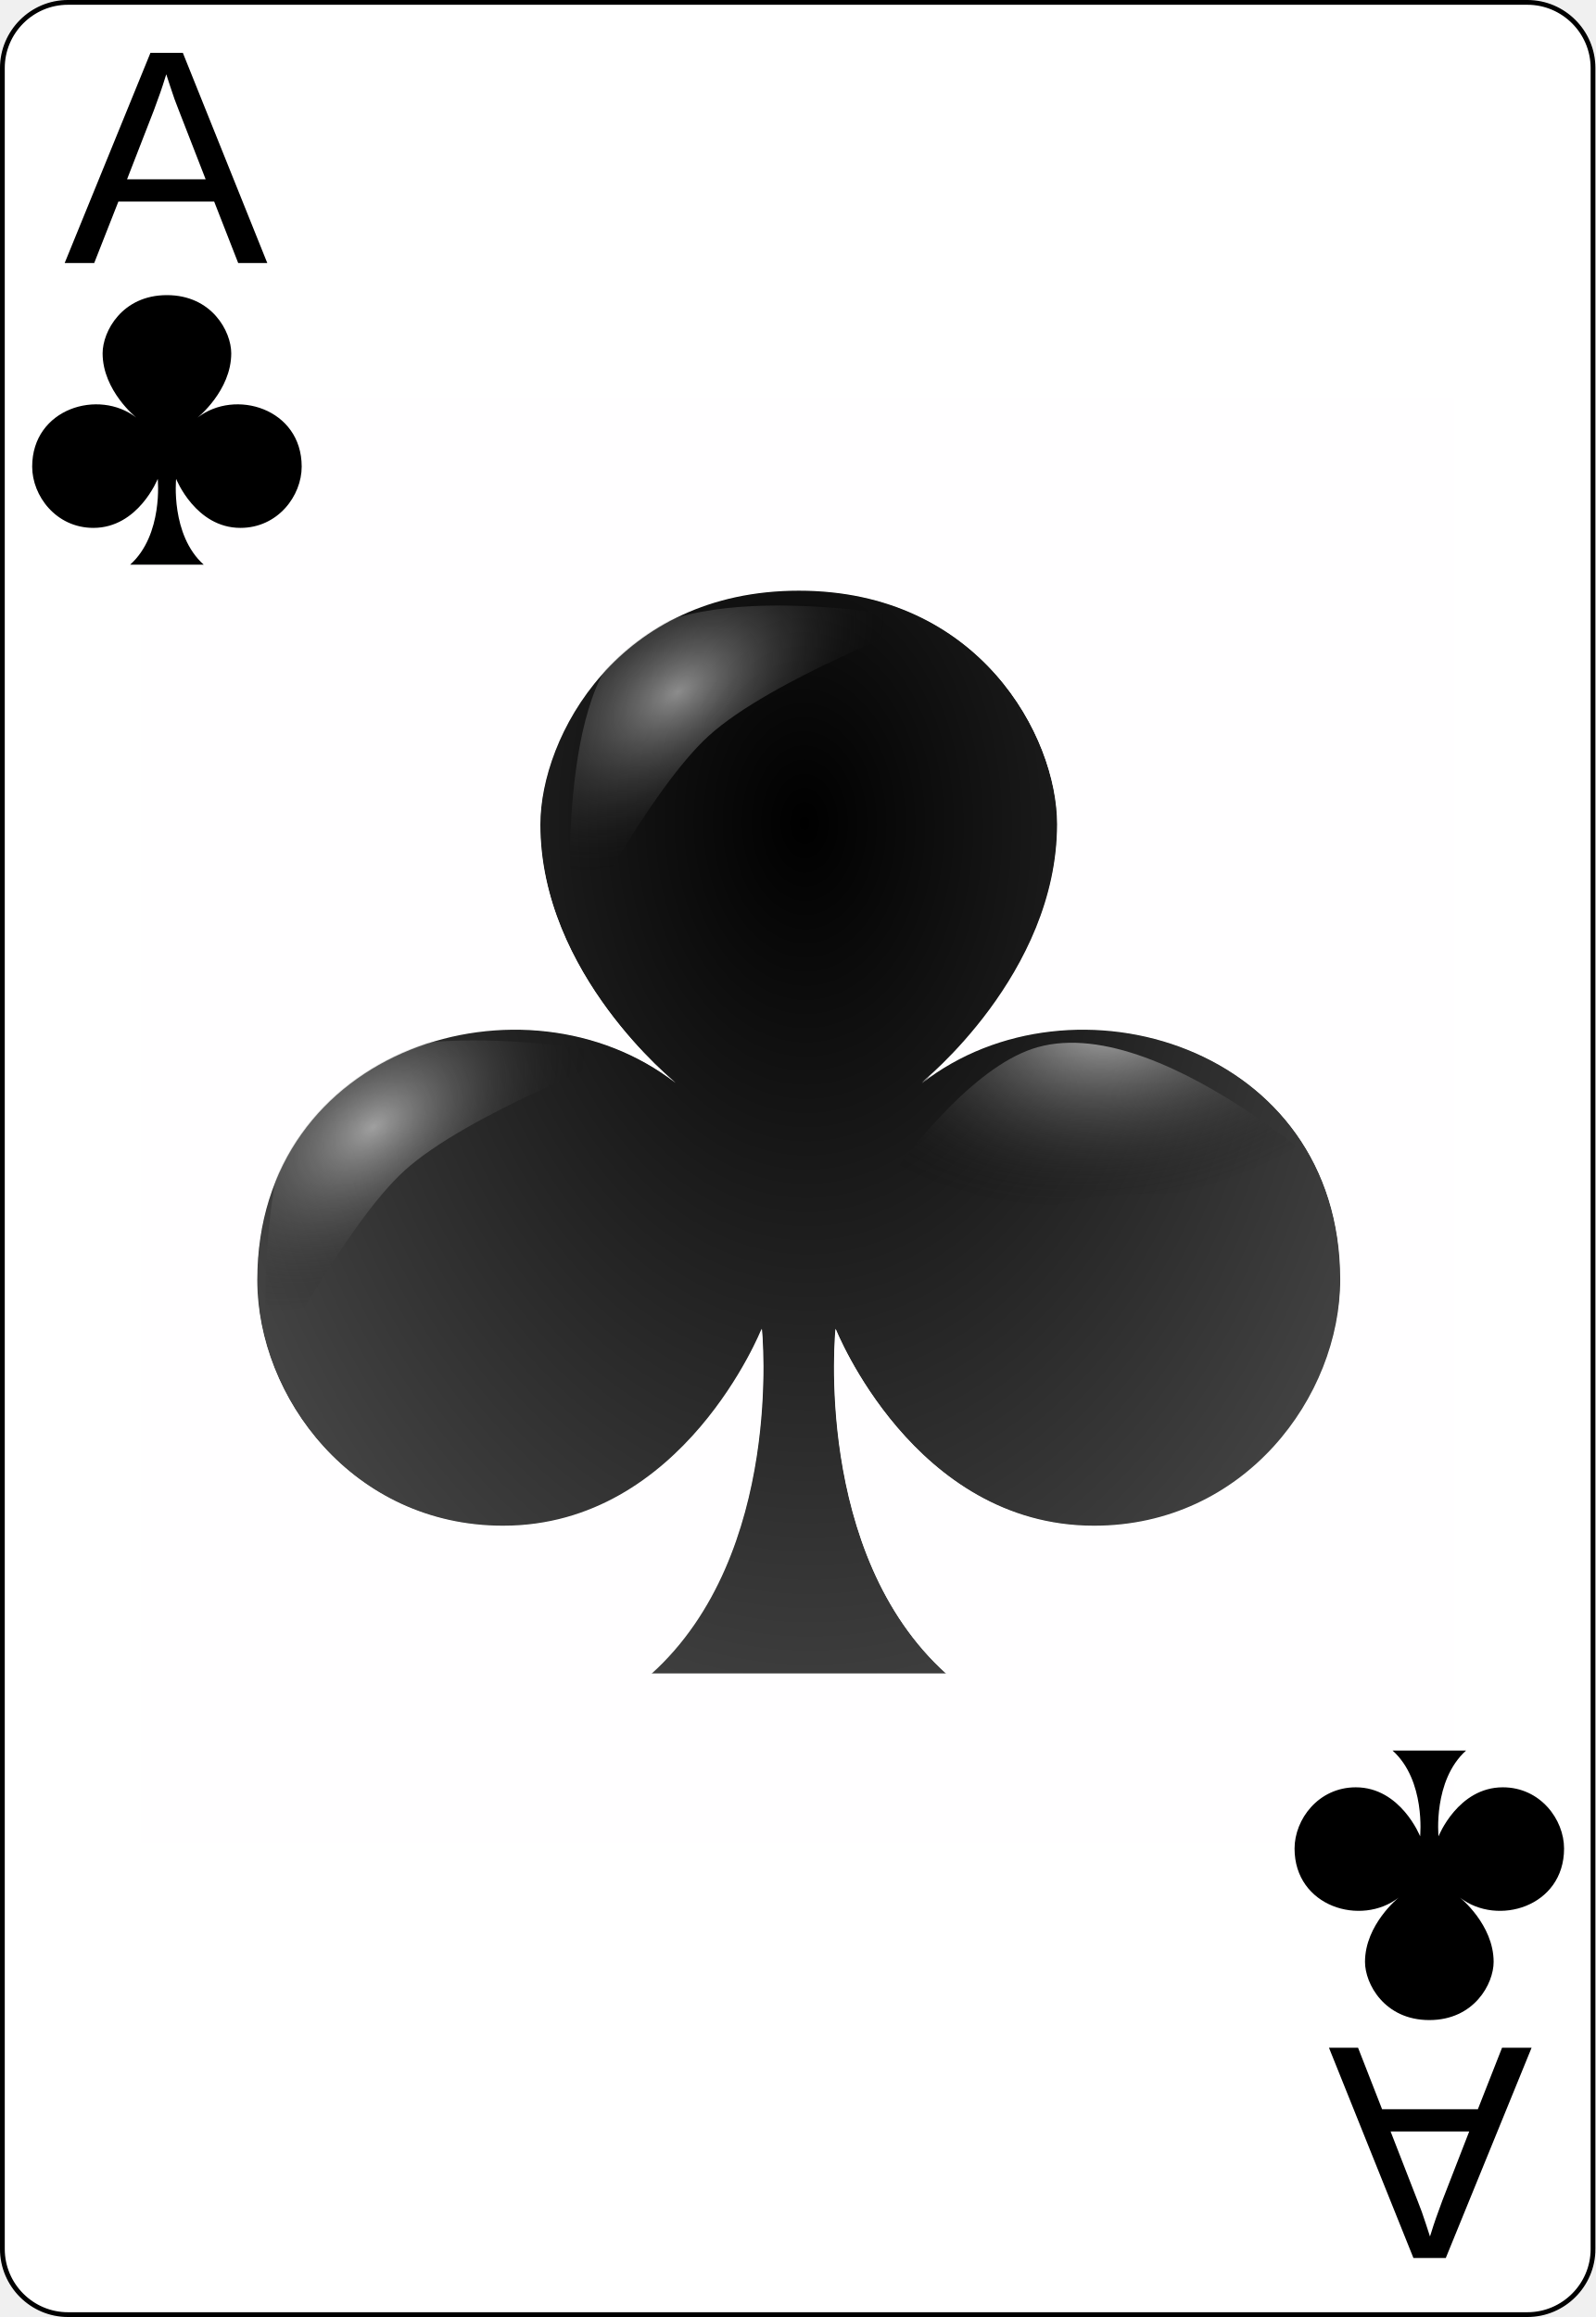
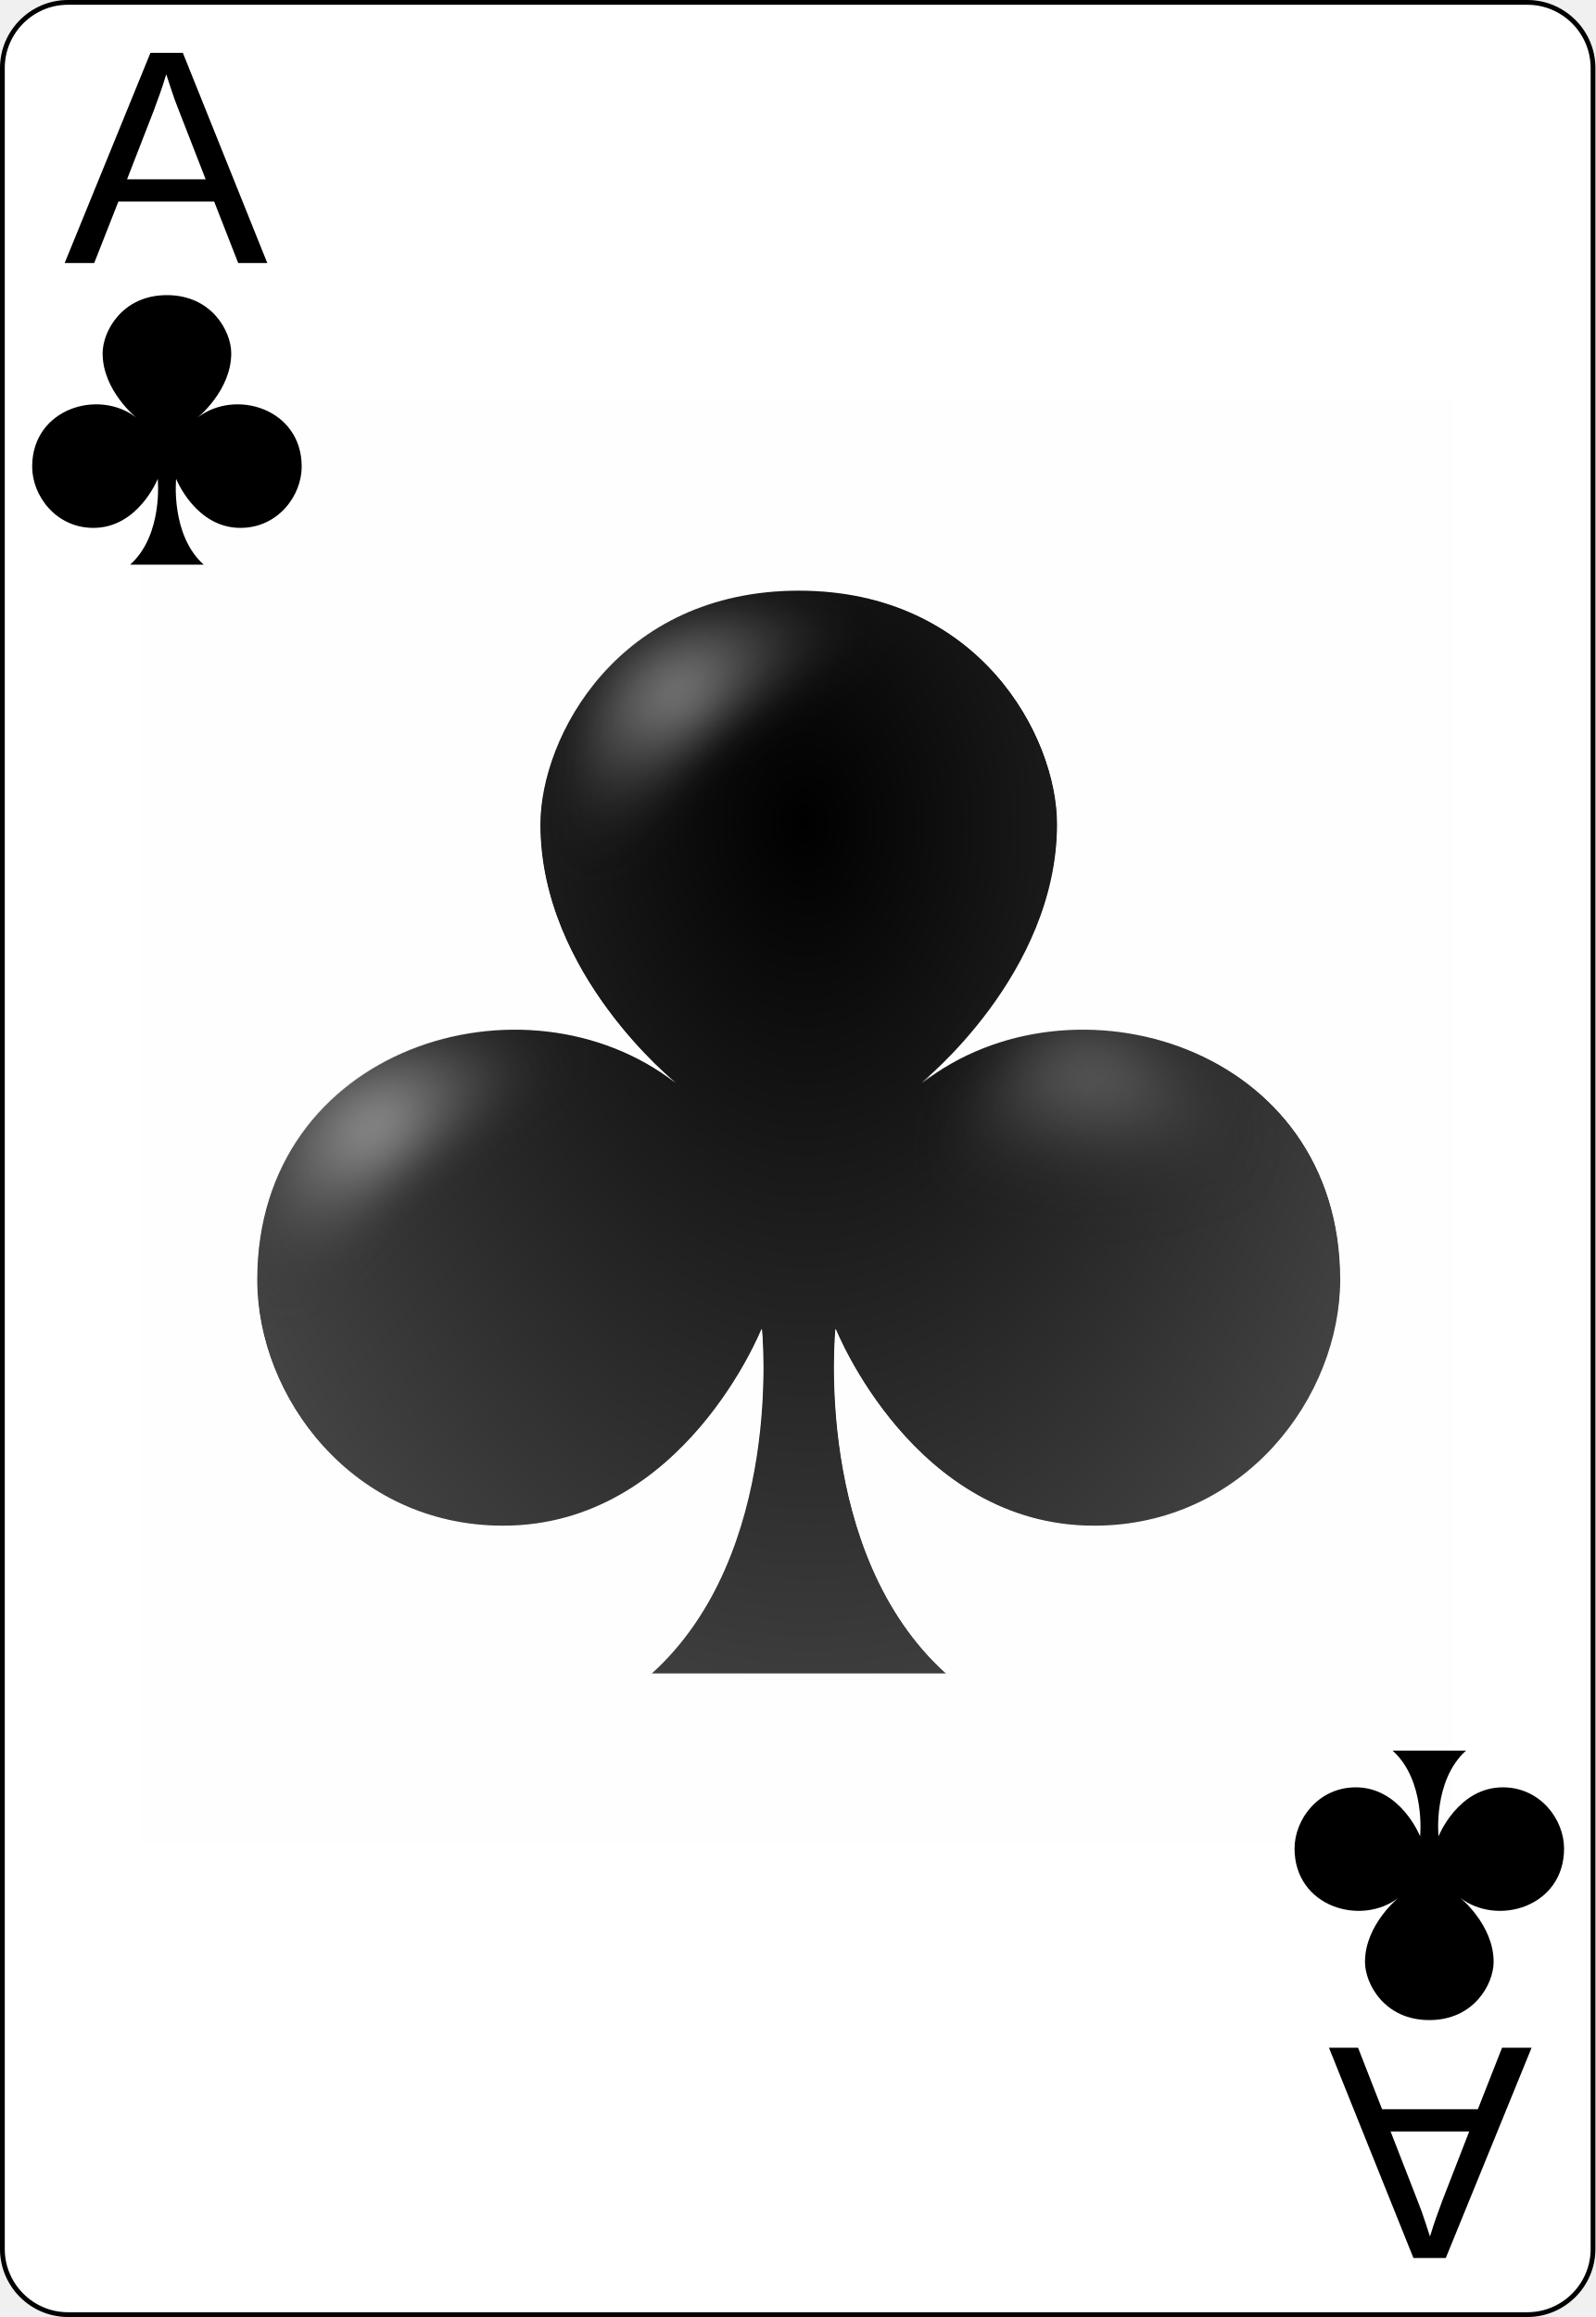
- <svg xmlns="http://www.w3.org/2000/svg" xmlns:xlink="http://www.w3.org/1999/xlink" viewBox="0 0 167.087 242.667" xml:space="preserve">
-   <defs>
-     <radialGradient xlink:href="#a" id="e" cx="48.231" cy="18.138" fx="48.231" fy="18.138" r="9.5" gradientUnits="userSpaceOnUse" gradientTransform="matrix(-1.56053 .01828 -.02684 -2.29095 123.984 58.81)" />
-     <radialGradient xlink:href="#b" id="f" cx="171.487" cy="511.223" fx="171.487" fy="511.223" r="81.903" gradientTransform="matrix(1.15299 -.67392 .39482 .67549 -233.633 270.4)" gradientUnits="userSpaceOnUse" />
-     <radialGradient r="81.903" fy="511.223" fx="171.487" cy="511.223" cx="171.487" gradientTransform="matrix(1.15299 -.67392 .39482 .67549 -233.633 270.4)" gradientUnits="userSpaceOnUse" id="g" xlink:href="#c" />
-     <radialGradient r="81.903" fy="461.841" fx="181.694" cy="461.841" cx="181.694" gradientTransform="matrix(1.15299 -.67392 .39482 .67549 -233.633 270.4)" gradientUnits="userSpaceOnUse" id="h" xlink:href="#d" />
-     <linearGradient id="a">
-       <stop style="stop-color:#000;stop-opacity:1" offset="0" />
-       <stop style="stop-color:#000;stop-opacity:.656" offset="1" />
+ <svg xmlns="http://www.w3.org/2000/svg" xmlns:xlink="http://www.w3.org/1999/xlink" width="100%" height="100%" viewBox="0 0 167.087 242.667" xml:space="preserve" id="svg2" version="1.1">
+   <defs id="defs41">
+     <linearGradient id="linearGradient2984">
+       <stop style="stop-color:#000000;stop-opacity:1;" offset="0" id="stop2986" />
+       <stop style="stop-color:#000000;stop-opacity:0.656;" offset="1" id="stop2988" />
    </linearGradient>
-     <linearGradient id="b">
-       <stop style="stop-color:#fff;stop-opacity:.534" offset="0" />
-       <stop style="stop-color:#000;stop-opacity:0" offset="1" />
+     <linearGradient id="linearGradient3784">
+       <stop style="stop-color:#ffffff;stop-opacity:0.534;" offset="0" id="stop3786" />
+       <stop style="stop-color:#000000;stop-opacity:0;" offset="1" id="stop3788" />
    </linearGradient>
-     <linearGradient id="c">
-       <stop style="stop-color:#fff;stop-opacity:.519" offset="0" />
-       <stop style="stop-color:#000;stop-opacity:0" offset="1" />
+     <filter color-interpolation-filters="sRGB" id="filter3834" x="-0.139" width="1.279" y="-0.162" height="1.325">
+       <feGaussianBlur stdDeviation="9.511" id="feGaussianBlur3836" />
+     </filter>
+     <linearGradient id="linearGradient3784-4">
+       <stop style="stop-color:#ffffff;stop-opacity:0.519;" offset="0" id="stop3786-8" />
+       <stop style="stop-color:#000000;stop-opacity:0;" offset="1" id="stop3788-6" />
    </linearGradient>
-     <linearGradient id="d">
-       <stop style="stop-color:#fff;stop-opacity:.702" offset="0" />
-       <stop style="stop-color:#000;stop-opacity:0" offset="1" />
+     <filter color-interpolation-filters="sRGB" id="filter3834-6" x="-0.139" width="1.279" y="-0.162" height="1.325">
+       <feGaussianBlur stdDeviation="9.511" id="feGaussianBlur3836-6" />
+     </filter>
+     <linearGradient id="linearGradient3784-3">
+       <stop style="stop-color:#ffffff;stop-opacity:0.702;" offset="0" id="stop3786-86" />
+       <stop style="stop-color:#000000;stop-opacity:0;" offset="1" id="stop3788-2" />
    </linearGradient>
+     <radialGradient xlink:href="#linearGradient2984" id="radialGradient3760" cx="48.231" cy="18.138" fx="48.231" fy="18.138" r="9.5" gradientUnits="userSpaceOnUse" gradientTransform="matrix(-1.560526,0.01828294,-0.02684055,-2.290953,123.9838,58.80911)" />
+     <radialGradient xlink:href="#linearGradient3784" id="radialGradient3792" cx="171.487" cy="511.223" fx="171.487" fy="511.223" r="81.903" gradientTransform="matrix(1.152989,-0.6739155,0.3948202,0.6754904,-233.6326,270.4008)" gradientUnits="userSpaceOnUse" />
+     <radialGradient r="81.903" fy="511.223" fx="171.487" cy="511.223" cx="171.487" gradientTransform="matrix(1.152989,-0.6739155,0.3948202,0.6754904,-233.6326,270.4008)" gradientUnits="userSpaceOnUse" id="radialGradient3855" xlink:href="#linearGradient3784-4" />
+     <radialGradient r="81.903" fy="461.841" fx="181.694" cy="461.841" cx="181.694" gradientTransform="matrix(1.152989,-0.6739155,0.3948202,0.6754904,-233.6326,270.4008)" gradientUnits="userSpaceOnUse" id="radialGradient3916" xlink:href="#linearGradient3784-3" />
+     <filter color-interpolation-filters="sRGB" id="filter3834-7" x="-0.139" width="1.279" y="-0.162" height="1.325">
+       <feGaussianBlur stdDeviation="9.511" id="feGaussianBlur3836-0" />
+     </filter>
  </defs>
-   <g style="fill-rule:nonzero;clip-rule:nonzero;stroke:#000;stroke-miterlimit:4">
-     <path style="fill:#fff;stroke-width:.5" d="M166.837 235.548c0 3.777-3.087 6.869-6.871 6.869H7.11c-3.775 0-6.861-3.092-6.861-6.87V7.12C.25 3.343 3.336.25 7.11.25h152.856c3.784 0 6.87 3.093 6.87 6.87v228.428z" />
+   <g id="Layer_x0020_1" style="fill-rule:nonzero;clip-rule:nonzero;stroke:#000000;stroke-miterlimit:4;">
+     <path style="fill:#FFFFFF;stroke-width:0.5;" d="M166.837,235.548c0,3.777-3.087,6.869-6.871,6.869H7.111c-3.775,0-6.861-3.092-6.861-6.869V7.12C0.25,3.343,3.336,0.25,7.111,0.25h152.855    c3.784,0,6.871,3.093,6.871,6.87v228.428z" id="path5" />
+     <g style="stroke:none;" id="g7">
+       <g id="g9" />
+     </g>
+     <g id="g15" />
+     <g id="g19" />
+     <g style="stroke:none;" id="g23">
+       <g id="g25" />
+     </g>
+     <g style="stroke:none;" id="g31">
+       <g id="g33" />
+     </g>
  </g>
-   <text xml:space="preserve" style="font-style:normal;font-weight:400;line-height:0%;font-family:'Bitstream Vera Sans';letter-spacing:0;word-spacing:0;fill:#000;fill-opacity:1;stroke:none" x="6.711" y="27.548">
-     <tspan x="6.711" y="27.548" style="font-style:normal;font-variant:normal;font-weight:400;font-stretch:normal;font-size:32px;line-height:1.25;font-family:Arial;-inkscape-font-specification:Arial">A</tspan>
+   <text xml:space="preserve" style="font-style:normal;font-weight:normal;line-height:0%;font-family:'Bitstream Vera Sans';letter-spacing:0px;word-spacing:0px;fill:#000000;fill-opacity:1;stroke:none" x="6.711" y="27.548" id="text3788">
+     <tspan id="tspan3790" x="6.711" y="27.548" style="font-style:normal;font-variant:normal;font-weight:normal;font-stretch:normal;font-size:32px;line-height:1.25;font-family:Arial;-inkscape-font-specification:Arial">A</tspan>
  </text>
-   <path style="fill:url(#e);fill-opacity:1" d="M50.291 22.698s2.375-1.9 2.375-4.534c0-1.542-1.369-4.102-4.534-4.102s-4.534 2.561-4.534 4.102c0 2.634 2.375 4.534 2.375 4.534-2.638-2.055-7.34-.652-7.34 3.455 0 2.056 1.68 4.318 4.317 4.318 3.165 0 4.534-3.455 4.534-3.455s.402 3.938-1.943 6.046h5.182c-2.345-2.107-1.943-6.046-1.943-6.046s1.37 3.455 4.534 3.455c2.64 0 4.318-2.263 4.318-4.318 0-4.107-4.703-5.51-7.34-3.455z" transform="matrix(5.97203 0 0 5.97203 -203.777 -22.114)" />
-   <path transform="matrix(.22864 0 0 .24885 1.171 -6.44)" d="M117.301 604.266s-8.067-94.95 22.857-122.857c34.761-31.369 140-11.429 140-11.429s-71.54 24.838-100 48.572c-27.21 22.692-62.857 85.714-62.857 85.714z" style="fill:url(#f);fill-opacity:1;stroke:none;filter:url(#filter3834)" />
-   <path transform="matrix(.22864 0 0 .24885 33.042 -51.982)" d="M117.301 604.266s-8.067-94.95 22.857-122.857c34.761-31.369 140-11.429 140-11.429s-71.54 24.838-100 48.572c-27.21 22.692-62.857 85.714-62.857 85.714z" style="fill:url(#g);fill-opacity:1;stroke:none;filter:url(#filter3834-6)" />
-   <path transform="matrix(.23543 .1449 -.17355 .28197 159.228 -46.377)" d="M117.301 604.266s-8.067-94.95 22.857-122.857c34.761-31.369 140-11.429 140-11.429s-71.54 24.838-100 48.572c-27.21 22.692-62.857 85.714-62.857 85.714z" style="fill:url(#h);fill-opacity:1;stroke:none;filter:url(#filter3834-7)" />
-   <path d="M28.356 122.025v734.281h667.156v-734.28H28.356zm334.28 97.625c91.69 0 131.376 74.172 131.376 118.844 0 76.307-68.813 131.344-68.813 131.344 76.423-59.533 212.657-18.886 212.657 100.093 0 59.534-48.643 125.094-125.094 125.094-91.69 0-131.344-100.094-131.344-100.094s-11.653 114.117 56.281 175.157H287.574c67.935-61.069 56.313-175.157 56.313-175.157s-39.654 100.094-131.344 100.094c-76.423 0-125.094-65.531-125.094-125.094 0-118.979 136.234-159.626 212.657-100.093 0 0-68.813-55.037-68.813-131.344 0-44.643 39.654-118.844 131.344-118.844z" style="fill:#fffeff;fill-opacity:1;fill-rule:nonzero;stroke:none" transform="matrix(.20615 0 0 .20615 8.87 16.513)" />
-   <g>
-     <path d="M50.291 22.698s2.375-1.9 2.375-4.534c0-1.542-1.369-4.102-4.534-4.102s-4.534 2.561-4.534 4.102c0 2.634 2.375 4.534 2.375 4.534-2.638-2.055-7.34-.652-7.34 3.455 0 2.056 1.68 4.318 4.317 4.318 3.165 0 4.534-3.455 4.534-3.455s.402 3.938-1.943 6.046h5.182c-2.345-2.107-1.943-6.046-1.943-6.046s1.37 3.455 4.534 3.455c2.64 0 4.318-2.263 4.318-4.318 0-4.107-4.703-5.51-7.34-3.455z" style="fill:#000" transform="translate(-54.025 10.018) scale(1.48565)" />
+   <g transform="matrix(0.206146,0,0,0.206146,8.870546,16.51276)" id="g3804">
+     <g id="layer1-1" transform="matrix(28.96992,0,0,28.96992,-1031.537,-187.3767)">
+       <path style="fill:url(#radialGradient3760);fill-opacity:1" d="m 50.291,22.698 c 0,0 2.375,-1.9 2.375,-4.534 0,-1.542 -1.369,-4.102 -4.534,-4.102 -3.165,0 -4.534,2.561 -4.534,4.102 0,2.634 2.375,4.534 2.375,4.534 -2.638,-2.055 -7.341,-0.652 -7.341,3.455 0,2.056 1.68,4.318 4.318,4.318 3.165,0 4.534,-3.455 4.534,-3.455 0,0 0.402,3.938 -1.943,6.046 h 5.182 c -2.345,-2.107 -1.943,-6.046 -1.943,-6.046 0,0 1.369,3.455 4.534,3.455 2.639,0 4.318,-2.263 4.318,-4.318 0,-4.107 -4.703,-5.51 -7.341,-3.455 z" id="cl" />
+     </g>
+     <path transform="matrix(1.109126,0,0,1.207169,-37.34915,-111.3423)" id="path3762" d="m 117.301,604.266 c 0,0 -8.068,-94.95 22.857,-122.857 34.761,-31.369 140,-11.429 140,-11.429 0,0 -71.54,24.838 -100,48.571 -27.21,22.692 -62.857,85.714 -62.857,85.714 z" style="fill:url(#radialGradient3792);fill-opacity:1;stroke:none;filter:url(#filter3834)" />
+     <path transform="matrix(1.109126,0,0,1.207169,117.2523,-332.2654)" id="path3762-6" d="m 117.301,604.266 c 0,0 -8.068,-94.95 22.857,-122.857 34.761,-31.369 140,-11.429 140,-11.429 0,0 -71.54,24.838 -100,48.571 -27.21,22.692 -62.857,85.714 -62.857,85.714 z" style="fill:url(#radialGradient3855);fill-opacity:1;stroke:none;filter:url(#filter3834-6)" />
+     <path transform="matrix(1.142038,0.7029084,-0.8418848,1.367838,729.3719,-305.0747)" id="path3762-7" d="m 117.301,604.266 c 0,0 -8.068,-94.95 22.857,-122.857 34.761,-31.369 140,-11.429 140,-11.429 0,0 -71.54,24.838 -100,48.571 -27.21,22.692 -62.857,85.714 -62.857,85.714 z" style="fill:url(#radialGradient3916);fill-opacity:1;stroke:none;filter:url(#filter3834-7)" />
+     <path id="rect3015" d="m 28.356,122.025 0,734.281 667.156,0 0,-734.281 -667.156,0 z m 334.281,97.625 c 91.69,0 131.375,74.172 131.375,118.844 0,76.307 -68.812,131.344 -68.812,131.344 76.423,-59.533 212.656,-18.886 212.656,100.094 0,59.533 -48.642,125.094 -125.094,125.094 -91.69,0 -131.344,-100.094 -131.344,-100.094 0,0 -11.653,114.117 56.281,175.156 l -150.125,0 c 67.934,-61.069 56.312,-175.156 56.312,-175.156 0,0 -39.654,100.094 -131.344,100.094 -76.423,0 -125.094,-65.532 -125.094,-125.094 0,-118.979 136.234,-159.627 212.656,-100.094 0,0 -68.812,-55.037 -68.812,-131.344 0,-44.643 39.654,-118.844 131.344,-118.844 z" style="fill:#fffeff;fill-opacity:1;fill-rule:nonzero;stroke:none" />
  </g>
-   <text xml:space="preserve" style="font-style:normal;font-weight:400;line-height:0%;font-family:'Bitstream Vera Sans';letter-spacing:0;word-spacing:0;fill:#000;fill-opacity:1;stroke:none" x="-160.464" y="-214.467" transform="scale(-1)">
-     <tspan x="-160.464" y="-214.467" style="font-style:normal;font-variant:normal;font-weight:400;font-stretch:normal;font-size:32px;line-height:1.25;font-family:Arial;-inkscape-font-specification:Arial">A</tspan>
+   <g transform="matrix(1.485651,0,0,1.485651,-54.02466,10.01807)" id="layer1-1-4">
+     <path id="cl-9" d="m 50.291,22.698 c 0,0 2.375,-1.9 2.375,-4.534 0,-1.542 -1.369,-4.102 -4.534,-4.102 -3.165,0 -4.534,2.561 -4.534,4.102 0,2.634 2.375,4.534 2.375,4.534 -2.638,-2.055 -7.341,-0.652 -7.341,3.455 0,2.056 1.68,4.318 4.318,4.318 3.165,0 4.534,-3.455 4.534,-3.455 0,0 0.402,3.938 -1.943,6.046 h 5.182 c -2.345,-2.107 -1.943,-6.046 -1.943,-6.046 0,0 1.369,3.455 4.534,3.455 2.639,0 4.318,-2.263 4.318,-4.318 0,-4.107 -4.703,-5.51 -7.341,-3.455 z" style="fill:#000000" />
+   </g>
+   <text xml:space="preserve" style="font-style:normal;font-weight:normal;line-height:0%;font-family:'Bitstream Vera Sans';letter-spacing:0px;word-spacing:0px;fill:#000000;fill-opacity:1;stroke:none" x="-160.464" y="-214.467" id="text3788-8" transform="scale(-1)">
+     <tspan id="tspan3790-7" x="-160.464" y="-214.467" style="font-style:normal;font-variant:normal;font-weight:normal;font-stretch:normal;font-size:32px;line-height:1.25;font-family:Arial;-inkscape-font-specification:Arial">A</tspan>
  </text>
-   <g>
-     <path d="M50.291 22.698s2.375-1.9 2.375-4.534c0-1.542-1.369-4.102-4.534-4.102s-4.534 2.561-4.534 4.102c0 2.634 2.375 4.534 2.375 4.534-2.638-2.055-7.34-.652-7.34 3.455 0 2.056 1.68 4.318 4.317 4.318 3.165 0 4.534-3.455 4.534-3.455s.402 3.938-1.943 6.046h5.182c-2.345-2.107-1.943-6.046-1.943-6.046s1.37 3.455 4.534 3.455c2.64 0 4.318-2.263 4.318-4.318 0-4.107-4.703-5.51-7.34-3.455z" style="fill:#000" transform="rotate(180 110.6 116.23) scale(1.48565)" />
+   <g transform="matrix(-1.485651,0,0,-1.485651,221.1992,232.4618)" id="layer1-1-4-1">
+     <path id="cl-9-7" d="m 50.291,22.698 c 0,0 2.375,-1.9 2.375,-4.534 0,-1.542 -1.369,-4.102 -4.534,-4.102 -3.165,0 -4.534,2.561 -4.534,4.102 0,2.634 2.375,4.534 2.375,4.534 -2.638,-2.055 -7.341,-0.652 -7.341,3.455 0,2.056 1.68,4.318 4.318,4.318 3.165,0 4.534,-3.455 4.534,-3.455 0,0 0.402,3.938 -1.943,6.046 h 5.182 c -2.345,-2.107 -1.943,-6.046 -1.943,-6.046 0,0 1.369,3.455 4.534,3.455 2.639,0 4.318,-2.263 4.318,-4.318 0,-4.107 -4.703,-5.51 -7.341,-3.455 z" style="fill:#000000" />
  </g>
</svg>
